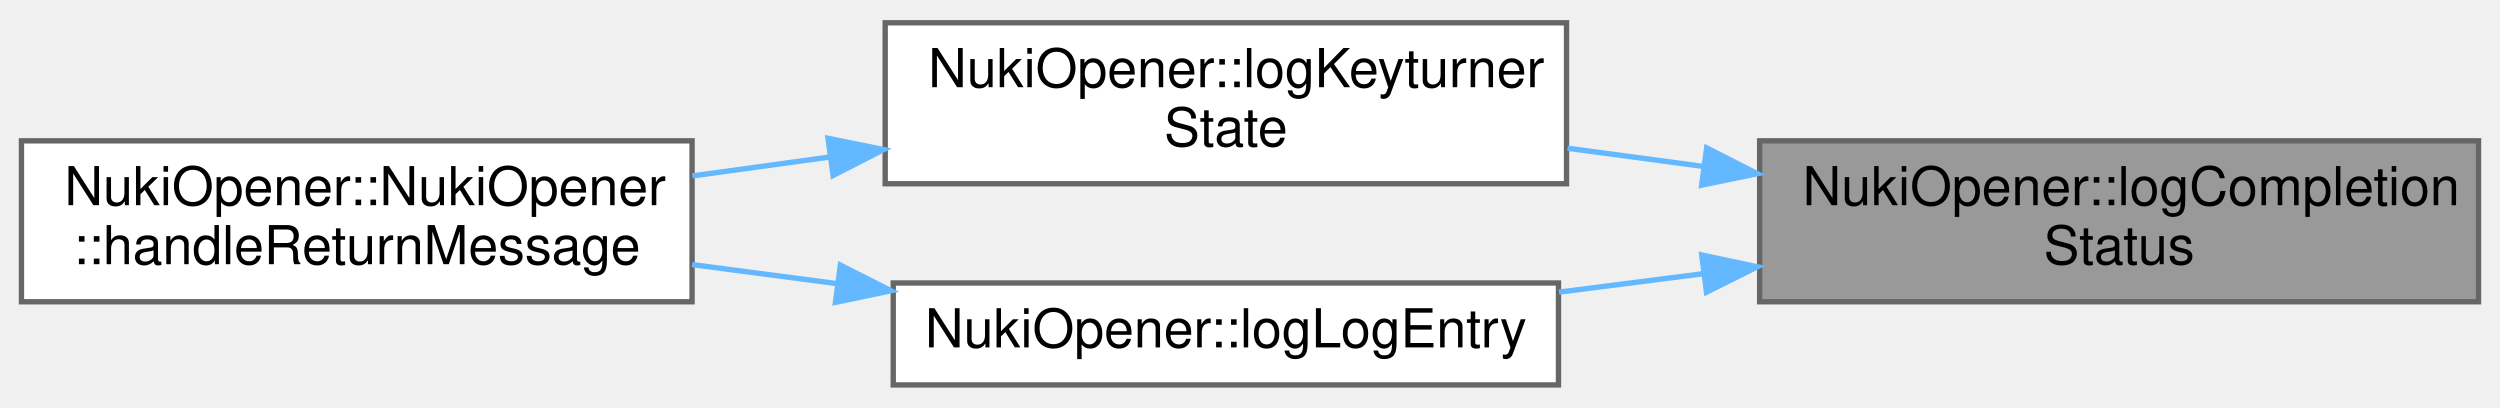
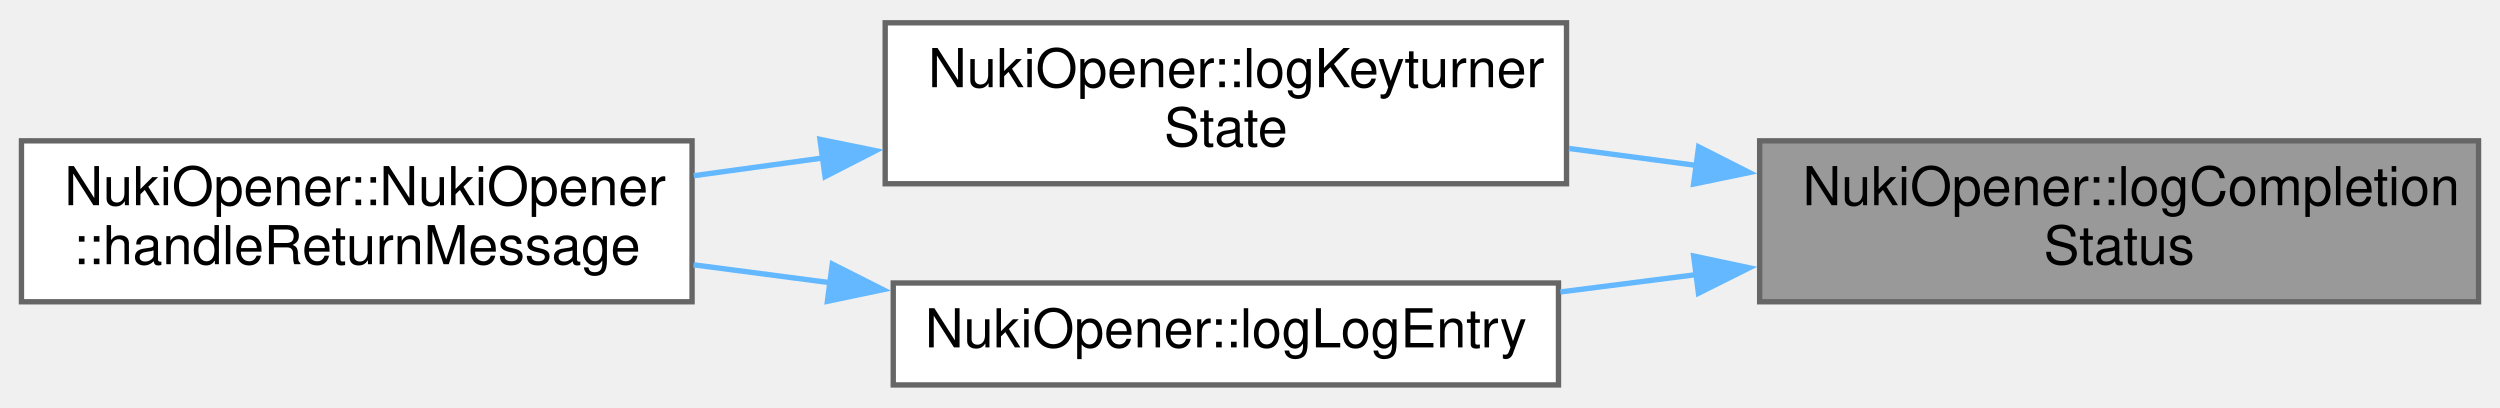
<svg xmlns="http://www.w3.org/2000/svg" xmlns:xlink="http://www.w3.org/1999/xlink" width="466pt" height="76pt" viewBox="0.00 0.00 466.00 75.50">
  <g id="graph0" class="graph" transform="scale(1 1) rotate(0) translate(4 71.5)">
    <g id="node1" class="node">
      <g id="a_node1">
        <a xlink:title=" ">
          <polygon fill="#999999" stroke="#666666" points="458,-45.5 324,-45.5 324,-15.5 458,-15.5 458,-45.5" />
          <text text-anchor="start" x="332" y="-33.5" font-family="Helvetica,sans-Serif" font-size="10.00">NukiOpener::logCompletion</text>
          <text text-anchor="middle" x="391" y="-22.5" font-family="Helvetica,sans-Serif" font-size="10.00">Status</text>
        </a>
      </g>
    </g>
    <g id="node2" class="node">
      <g id="a_node2">
        <a xlink:href="namespace_nuki_opener.html#ad694b05ff6125ebf77e067be3002d075" target="_top" xlink:title=" ">
          <polygon fill="white" stroke="#666666" points="288,-67.5 161,-67.5 161,-37.5 288,-37.5 288,-67.5" />
          <text text-anchor="start" x="169" y="-55.5" font-family="Helvetica,sans-Serif" font-size="10.00">NukiOpener::logKeyturner</text>
          <text text-anchor="middle" x="224.5" y="-44.5" font-family="Helvetica,sans-Serif" font-size="10.00">State</text>
        </a>
      </g>
    </g>
    <g id="edge1" class="edge">
-       <path fill="none" stroke="#63b8ff" d="M313.63,-40.71C305.11,-41.85 296.51,-43 288.19,-44.12" />
-       <polygon fill="#63b8ff" stroke="#63b8ff" points="314.12,-44.18 323.57,-39.38 313.19,-37.24 314.12,-44.18" />
+       <path fill="none" stroke="#63b8ff" d="M312.32,-40.89C304.32,-41.96 296.26,-43.04 288.45,-44.08" />
+       <polygon fill="#63b8ff" stroke="#63b8ff" points="312.62,-44.38 322.07,-39.59 311.69,-37.44 312.62,-44.38" />
    </g>
    <g id="node4" class="node">
      <g id="a_node4">
        <a xlink:href="namespace_nuki_opener.html#a1c24f78474980cc2d90ee83e371621c4" target="_top" xlink:title=" ">
          <polygon fill="white" stroke="#666666" points="286.5,-19 162.5,-19 162.5,0 286.5,0 286.5,-19" />
          <text text-anchor="middle" x="224.5" y="-7" font-family="Helvetica,sans-Serif" font-size="10.00">NukiOpener::logLogEntry</text>
        </a>
      </g>
    </g>
    <g id="edge3" class="edge">
-       <path fill="none" stroke="#63b8ff" d="M313.46,-20.73C304.45,-19.58 295.35,-18.42 286.6,-17.3" />
-       <polygon fill="#63b8ff" stroke="#63b8ff" points="313.2,-24.22 323.57,-22.02 314.09,-17.28 313.2,-24.22" />
+       <path fill="none" stroke="#63b8ff" d="M312.38,-20.59C303.82,-19.5 295.19,-18.4 286.86,-17.33" />
+       <polygon fill="#63b8ff" stroke="#63b8ff" points="311.7,-24.03 322.06,-21.83 312.59,-17.09 311.7,-24.03" />
    </g>
    <g id="node3" class="node">
      <g id="a_node3">
        <a xlink:href="class_nuki_opener_1_1_nuki_opener.html#a19ad4317e201ebe5e43ad55b6ea906da" target="_top" xlink:title=" ">
          <polygon fill="white" stroke="#666666" points="125,-45.5 0,-45.5 0,-15.5 125,-15.5 125,-45.5" />
          <text text-anchor="start" x="8" y="-33.5" font-family="Helvetica,sans-Serif" font-size="10.00">NukiOpener::NukiOpener</text>
          <text text-anchor="middle" x="62.5" y="-22.5" font-family="Helvetica,sans-Serif" font-size="10.00">::handleReturnMessage</text>
        </a>
      </g>
    </g>
    <g id="edge2" class="edge">
-       <path fill="none" stroke="#63b8ff" d="M150.73,-42.49C142.14,-41.31 133.45,-40.12 125.05,-38.96" />
-       <polygon fill="#63b8ff" stroke="#63b8ff" points="150.34,-45.97 160.72,-43.87 151.29,-39.04 150.34,-45.97" />
+       <path fill="none" stroke="#63b8ff" d="M149.41,-42.31C141.35,-41.2 133.2,-40.08 125.31,-39" />
+       <polygon fill="#63b8ff" stroke="#63b8ff" points="148.84,-45.77 159.22,-43.66 149.79,-38.83 148.84,-45.77" />
    </g>
    <g id="edge4" class="edge">
-       <path fill="none" stroke="#63b8ff" d="M152.01,-18.88C143,-20.07 133.84,-21.27 125,-22.43" />
-       <polygon fill="#63b8ff" stroke="#63b8ff" points="152.64,-22.33 162.1,-17.56 151.73,-15.39 152.64,-22.33" />
+       <path fill="none" stroke="#63b8ff" d="M150.93,-19.03C142.36,-20.15 133.67,-21.29 125.27,-22.39" />
+       <polygon fill="#63b8ff" stroke="#63b8ff" points="151.14,-22.53 160.6,-17.76 150.23,-15.59 151.14,-22.53" />
    </g>
  </g>
</svg>
